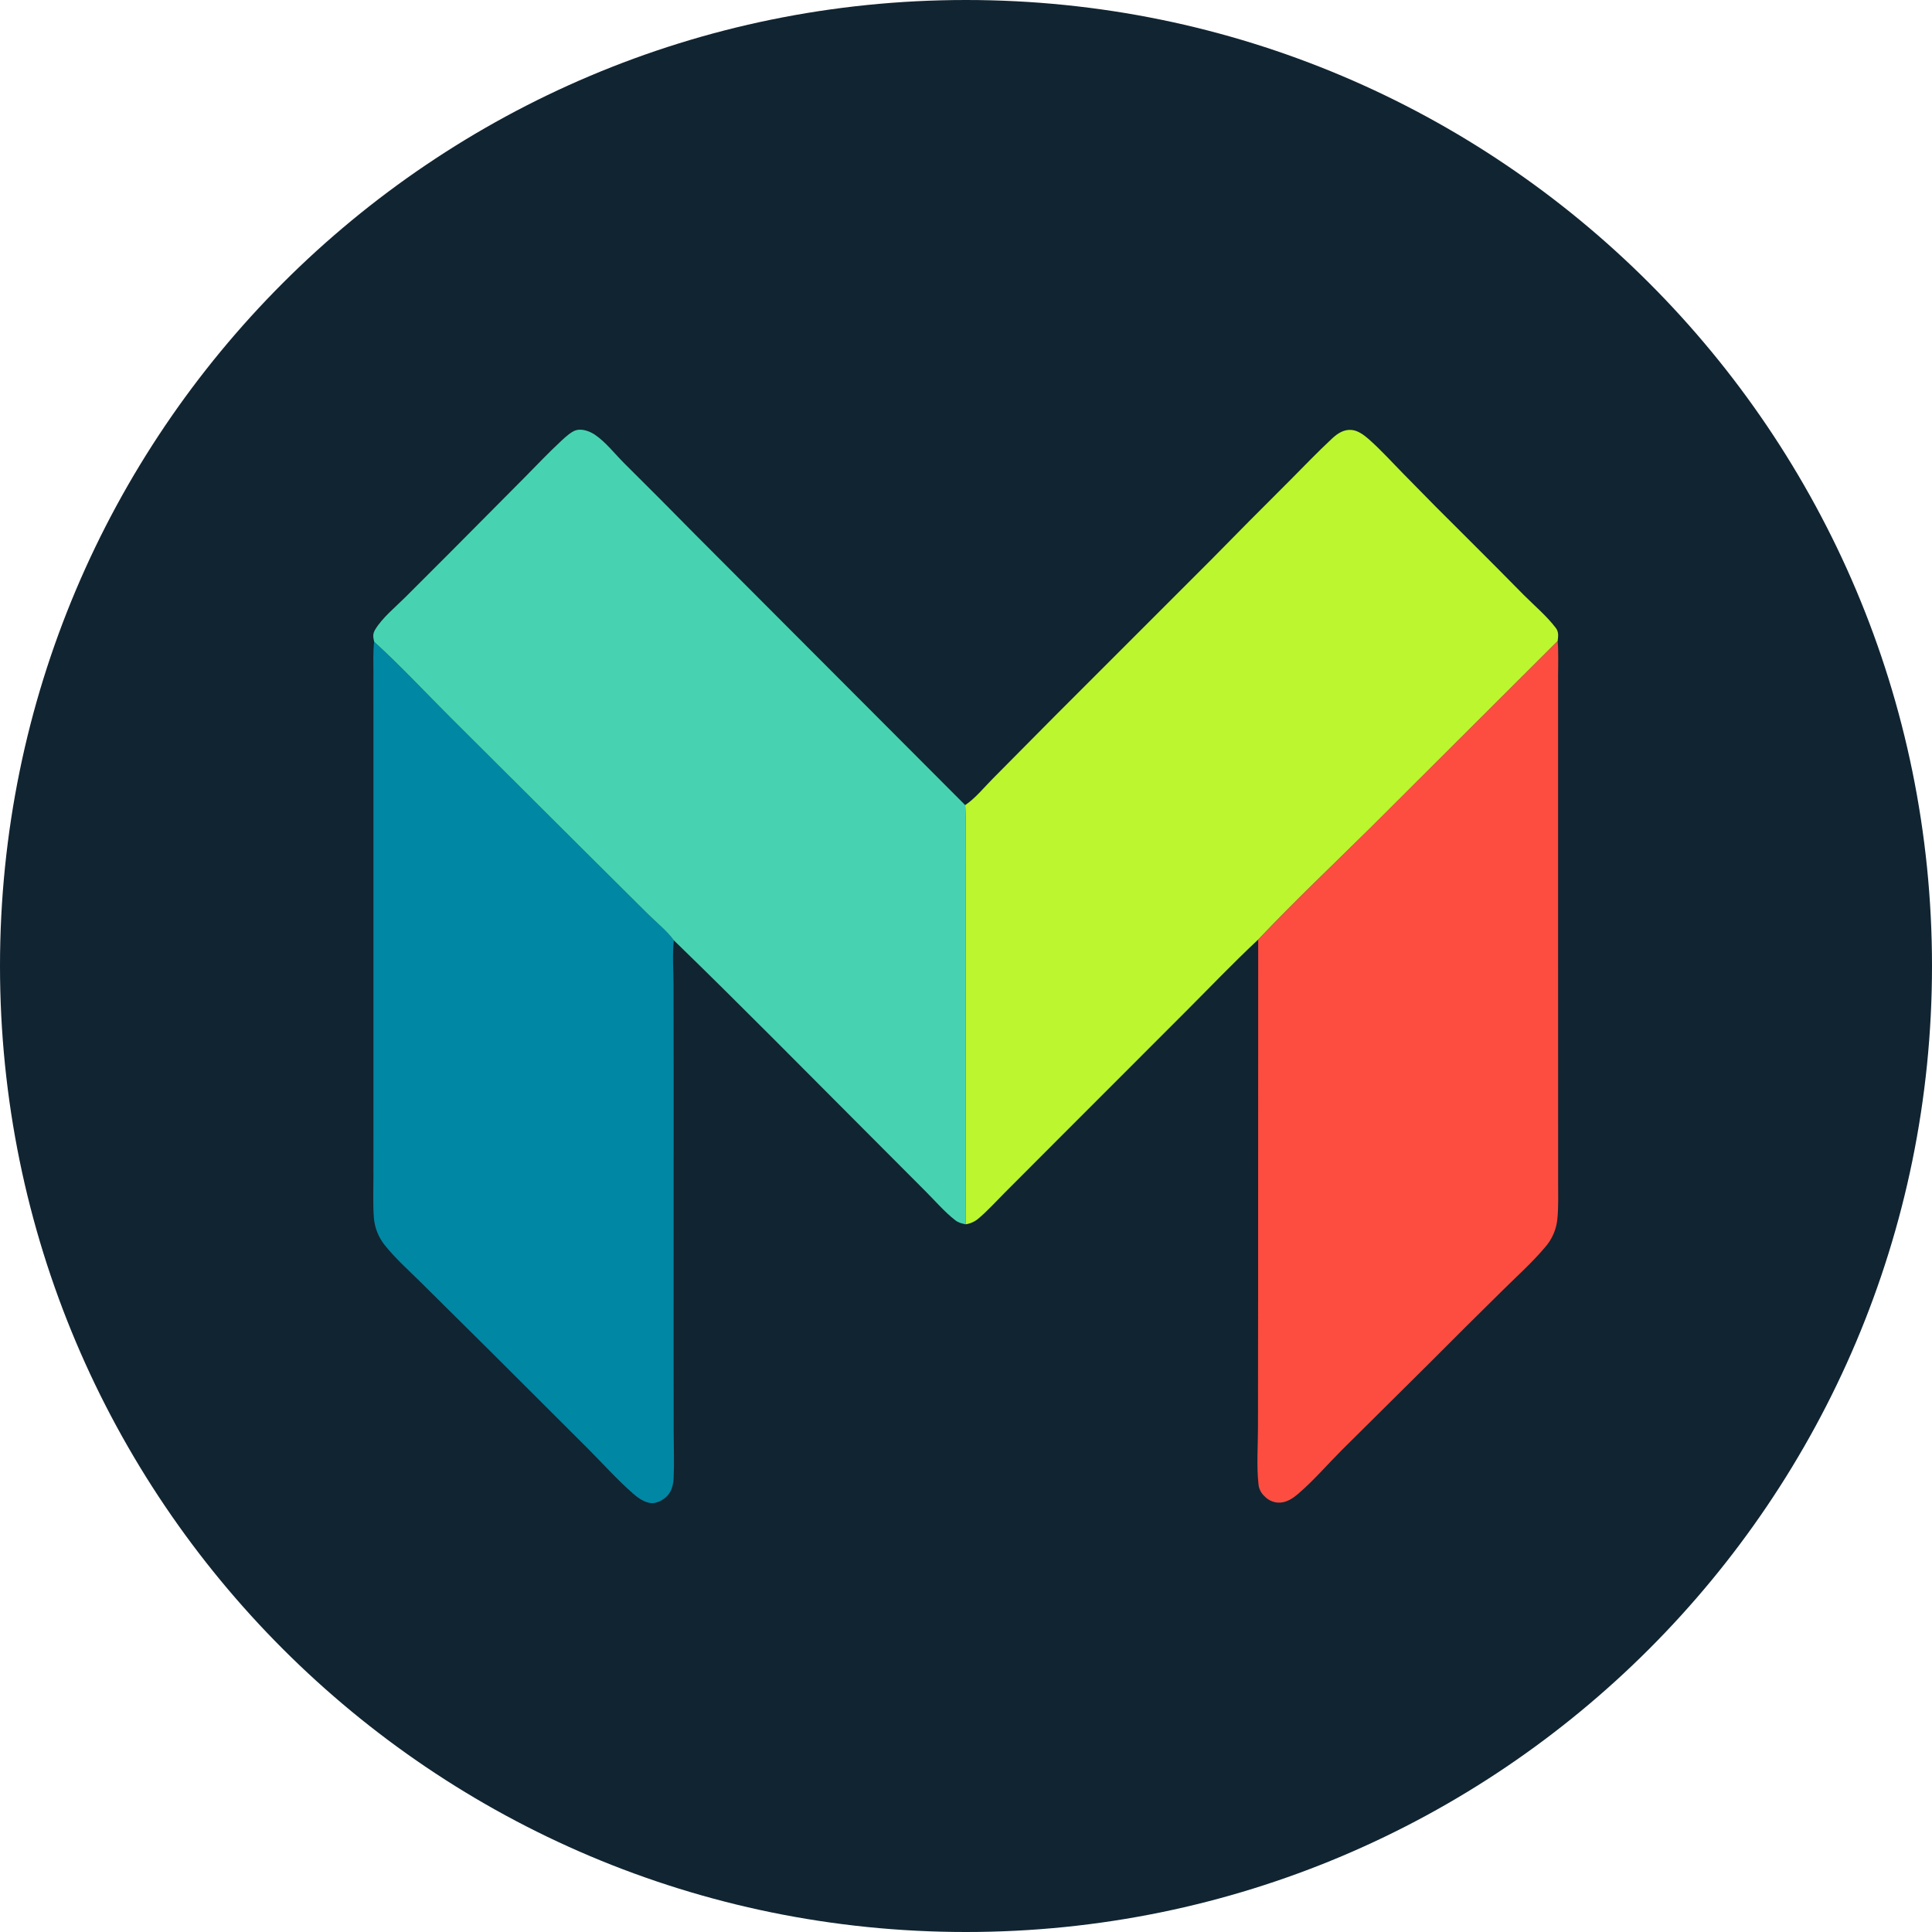
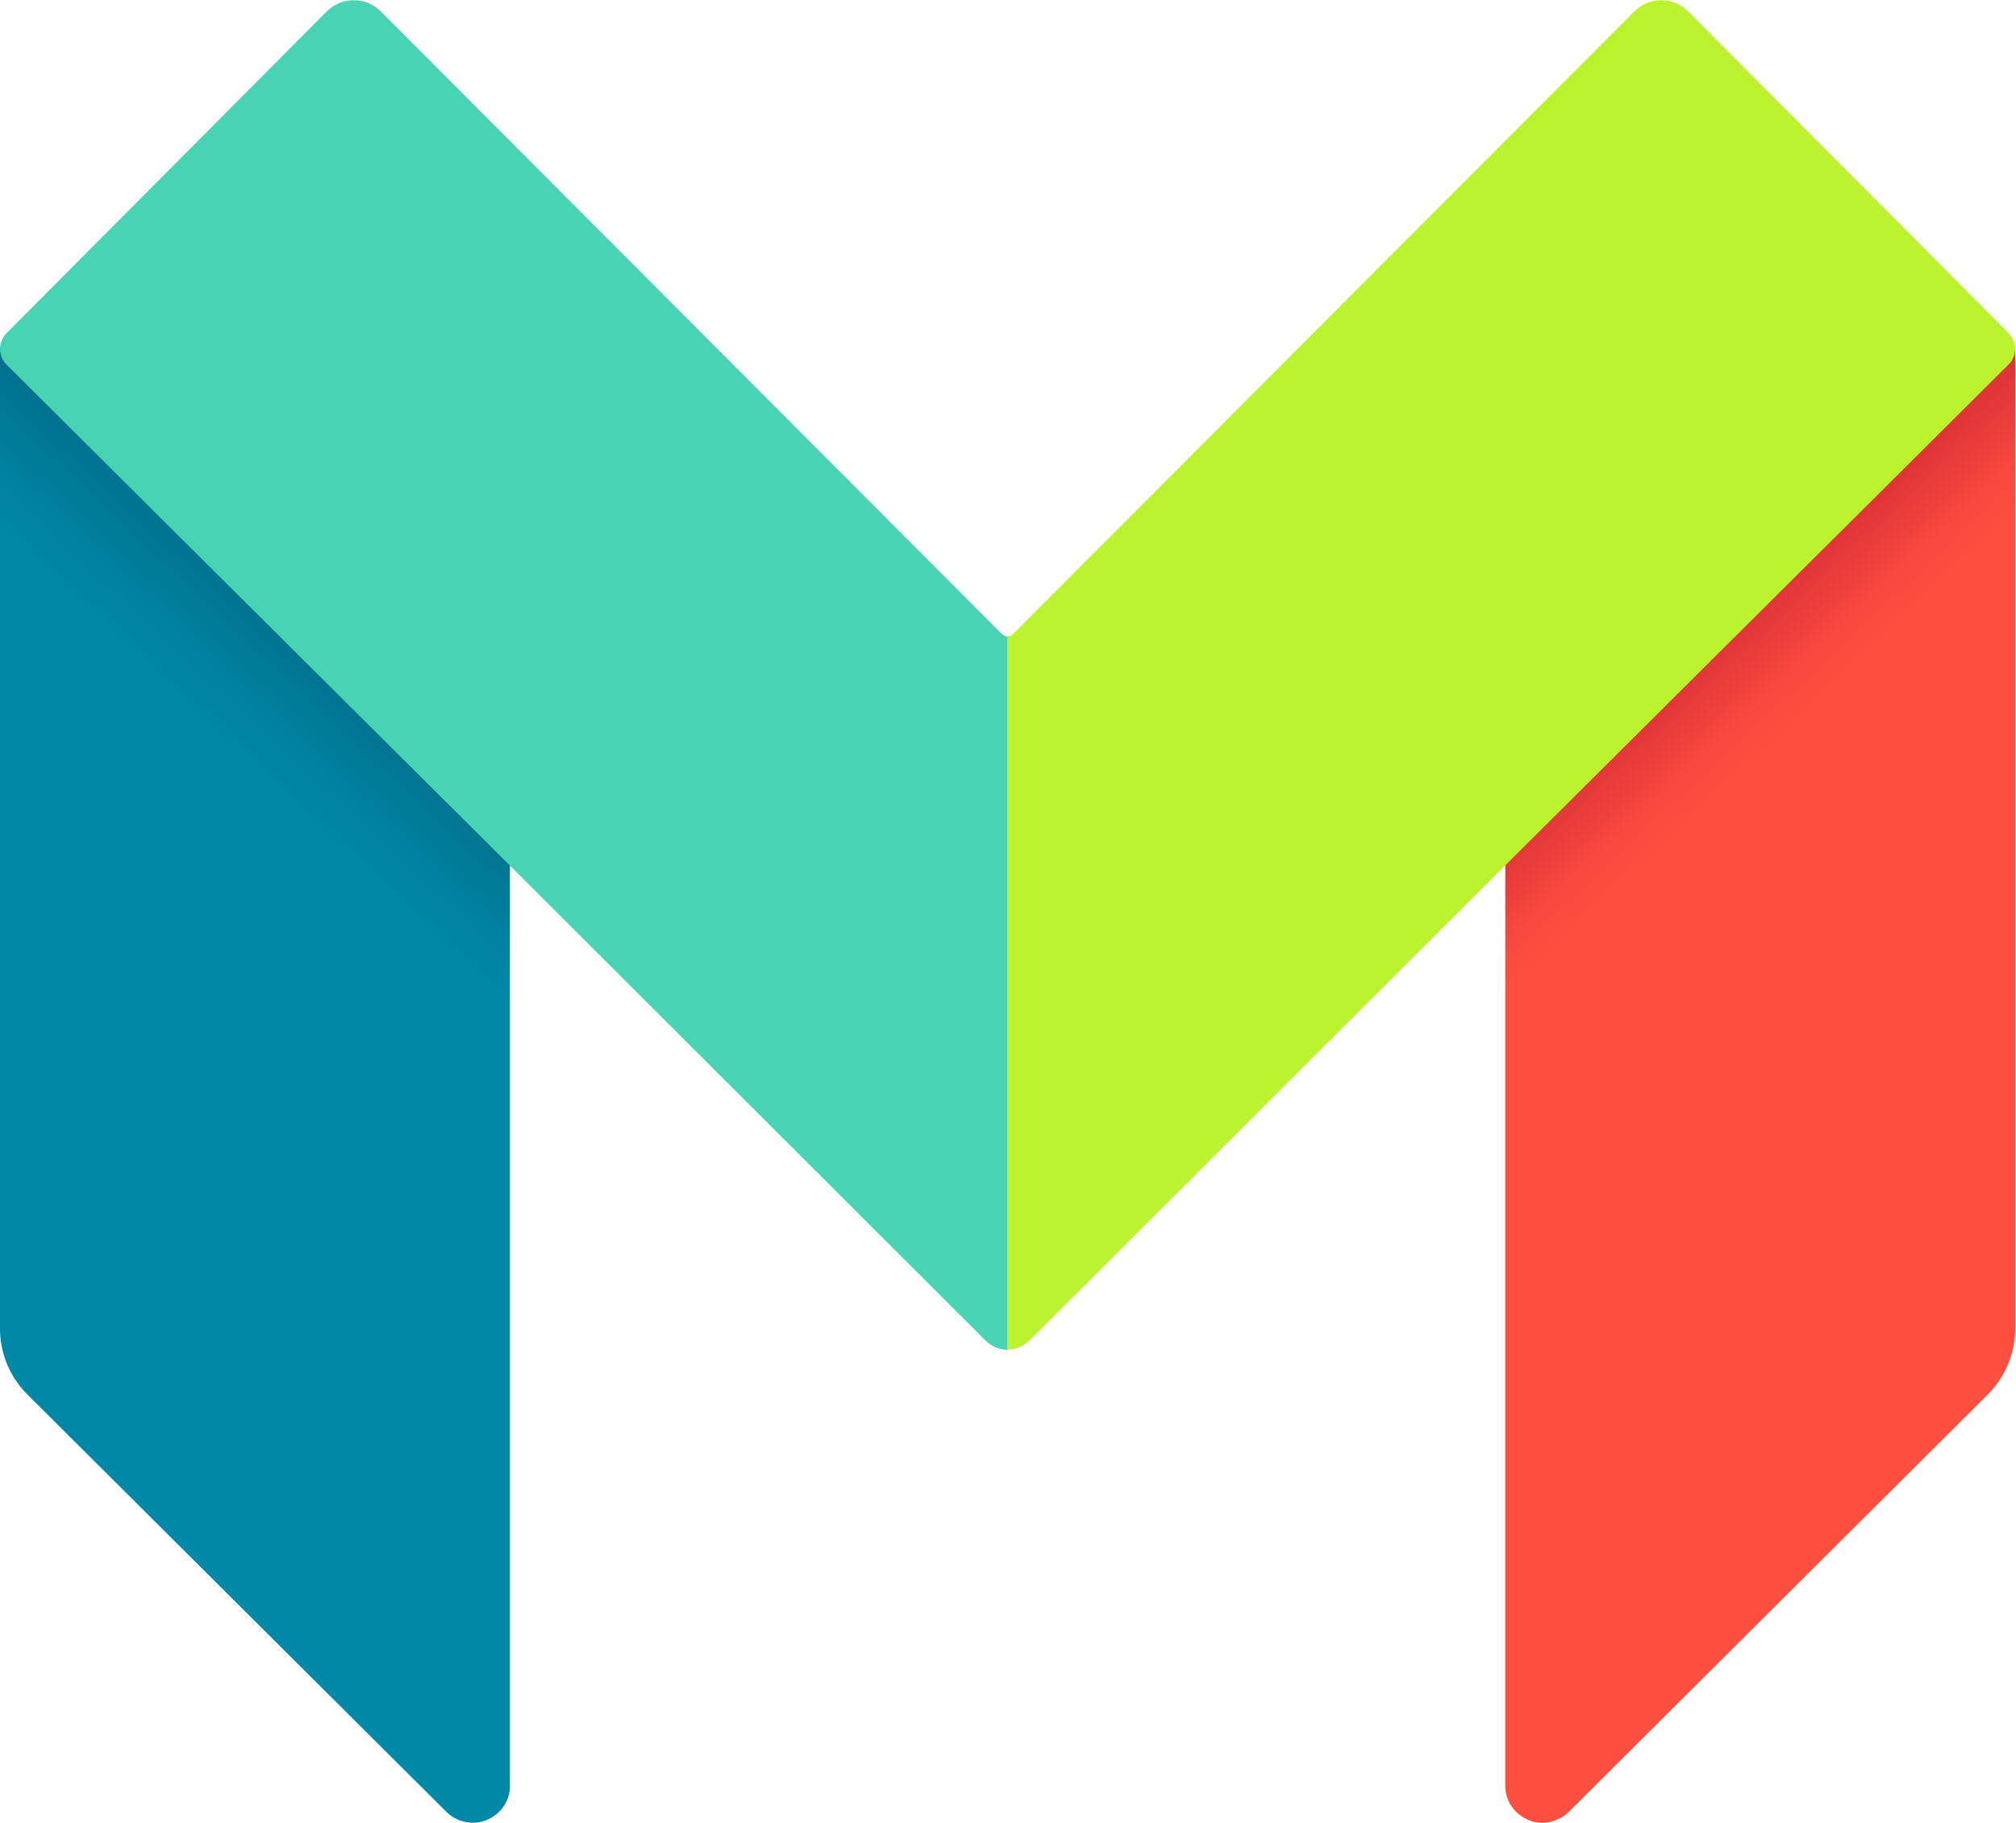
- <svg xmlns="http://www.w3.org/2000/svg" width="54" height="54">
-   <g clip-path="url(#a)">
-     <path fill="#112431" d="M0 0h54v54H0z" />
-     <path fill="#fd4d41" d="M35.167 26.261c1.02-1.08 2.11-2.11 3.166-3.155l5.204-5.19c.027.322.012.653.012.976v7.284l.001 5.23v1.63c0 .339.012.687-.02 1.024a1.4 1.4 0 0 1-.356.814c-.357.422-.785.806-1.179 1.195q-1.042 1.026-2.074 2.063l-2.411 2.392c-.408.408-.802.868-1.24 1.241-.137.116-.298.22-.481.233a.56.56 0 0 1-.442-.174.52.52 0 0 1-.17-.319c-.06-.524-.016-1.098-.016-1.625l.003-3.199z" />
-     <path fill="#0087a4" d="M10.458 17.935c.732.667 1.417 1.403 2.118 2.104l3.686 3.67 1.84 1.83c.229.229.544.481.731.741-.044.411-.008.863-.008 1.278l.004 2.533-.002 7.568.003 2.369c.001.421.018.848-.001 1.268-.01.214-.057.415-.227.56-.105.09-.274.172-.415.155-.178-.021-.346-.138-.478-.252-.451-.391-.865-.858-1.289-1.281l-2.703-2.698-1.957-1.94c-.341-.339-.72-.674-1.017-1.052a1.4 1.4 0 0 1-.292-.737c-.03-.373-.014-.759-.014-1.134l.001-1.953V20.159l-.001-1.367c0-.282-.013-.577.021-.857" />
-     <path fill="#47d3b1" d="M10.458 17.936c-.032-.134-.044-.22.03-.342.198-.327.56-.622.831-.892l1.234-1.233 2.088-2.102c.351-.353.695-.721 1.06-1.057.103-.095.268-.248.402-.286.169-.048.382.031.521.124.301.202.561.539.819.796q.999.991 1.986 1.994l7.548 7.565c.029.475.013.957.013 1.433l-.001 2.419.003 7.865c-.11-.024-.203-.043-.293-.114-.294-.23-.56-.539-.825-.804l-1.564-1.568c-1.82-1.822-3.629-3.66-5.477-5.453-.187-.26-.502-.512-.732-.742l-1.84-1.829-3.685-3.671c-.701-.7-1.386-1.436-2.118-2.103" />
-     <path fill="#bbf62f" d="M26.978 22.502c.28-.185.533-.501.773-.741l1.693-1.708 4.388-4.388q1.098-1.12 2.209-2.225c.396-.397.784-.806 1.195-1.187.151-.14.325-.255.542-.236.175.015.344.14.472.252.346.304.663.657.986.985q.896.92 1.809 1.822.779.776 1.55 1.559c.292.292.641.587.89.916.086.114.069.23.052.365l-5.203 5.19c-1.056 1.045-2.146 2.074-3.167 3.154-.696.651-1.359 1.346-2.033 2.02l-3.671 3.673-1.38 1.383c-.243.243-.48.508-.742.728a.7.7 0 0 1-.349.155l-.002-7.864v-2.42c0-.476.016-.958-.012-1.433" />
+ <svg xmlns="http://www.w3.org/2000/svg" xml:space="preserve" viewBox="0 0 1024 926">
+   <g>
+     <linearGradient id="a" x1="196.9" x2="249.7" y1="473.8" y2="417.7" gradientUnits="userSpaceOnUse">
+       <stop offset=".2" stop-color="#0088a6" />
+       <stop offset=".5" stop-color="#00819f" />
+       <stop offset="1" stop-color="#00728e" />
+     </linearGradient>
+     <path fill="url(#a)" d="M0 675c0 12.6 5.1 24.6 13.9 33.4l212.8 212c2.6 2.6 6 4.4 9.8 5.2 3.8.8 7.5.3 10.9-1.1 3.4-1.5 6.5-3.9 8.5-7a18 18 0 0 0 3.1-10.6V432L2.9 178.1 0 176.3V675z" />
+     <linearGradient id="b" x1="1060.5" x2="1113.3" y1="473.8" y2="417.7" gradientTransform="matrix(-1 0 0 1 1887.2 0)" gradientUnits="userSpaceOnUse">
+       <stop offset=".2" stop-color="#ff4f40" />
+       <stop offset=".5" stop-color="#f7493e" />
+       <stop offset=".9" stop-color="#e33739" />
+       <stop offset="1" stop-color="#df3438" />
+     </linearGradient>
+     <path fill="url(#b)" d="m1023.6 176.3-2.9 1.8L764.6 432v474.9a18 18 0 0 0 3.1 10.6c2 3.1 5.1 5.5 8.5 7a17 17 0 0 0 10.9 1.1c3.8-.8 7.2-2.6 9.8-5.2l212.8-212a47.5 47.5 0 0 0 13.9-33.4V176.3z" />
+     <path fill="#bbf42e" d="M1020.3 169.3 857.3 5.6a19.7 19.7 0 0 0-6.2-4.1 20.2 20.2 0 0 0-14.6 0c-2.3 1-4.4 2.4-6.2 4.1l-315.2 316c-1.2 1.2-2.2 1.7-3.3 1.7v362.3c4 0 8-1.6 11.3-4.8l244.4-244.1 252.8-251.6a11.2 11.2 0 0 0 0-15.8z" />
+     <path fill="#48d3b2" d="M508.4 321.6 193.2 5.6a19.7 19.7 0 0 0-6.2-4.1 20.2 20.2 0 0 0-14.6 0c-2.3 1-4.4 2.4-6.2 4.1L3.3 169.3a11.3 11.3 0 0 0 0 15.9l252.8 251.6 244.4 244.1c3.2 3.2 7.2 4.8 11.3 4.8V323.4c-1.1 0-2.2-.6-3.4-1.8z" />
  </g>
-   <defs>
-     <clipPath id="a">
-       <path d="M0 27a27 27 0 1 1 54 0 27 27 0 1 1-54 0" />
-     </clipPath>
-   </defs>
</svg>
